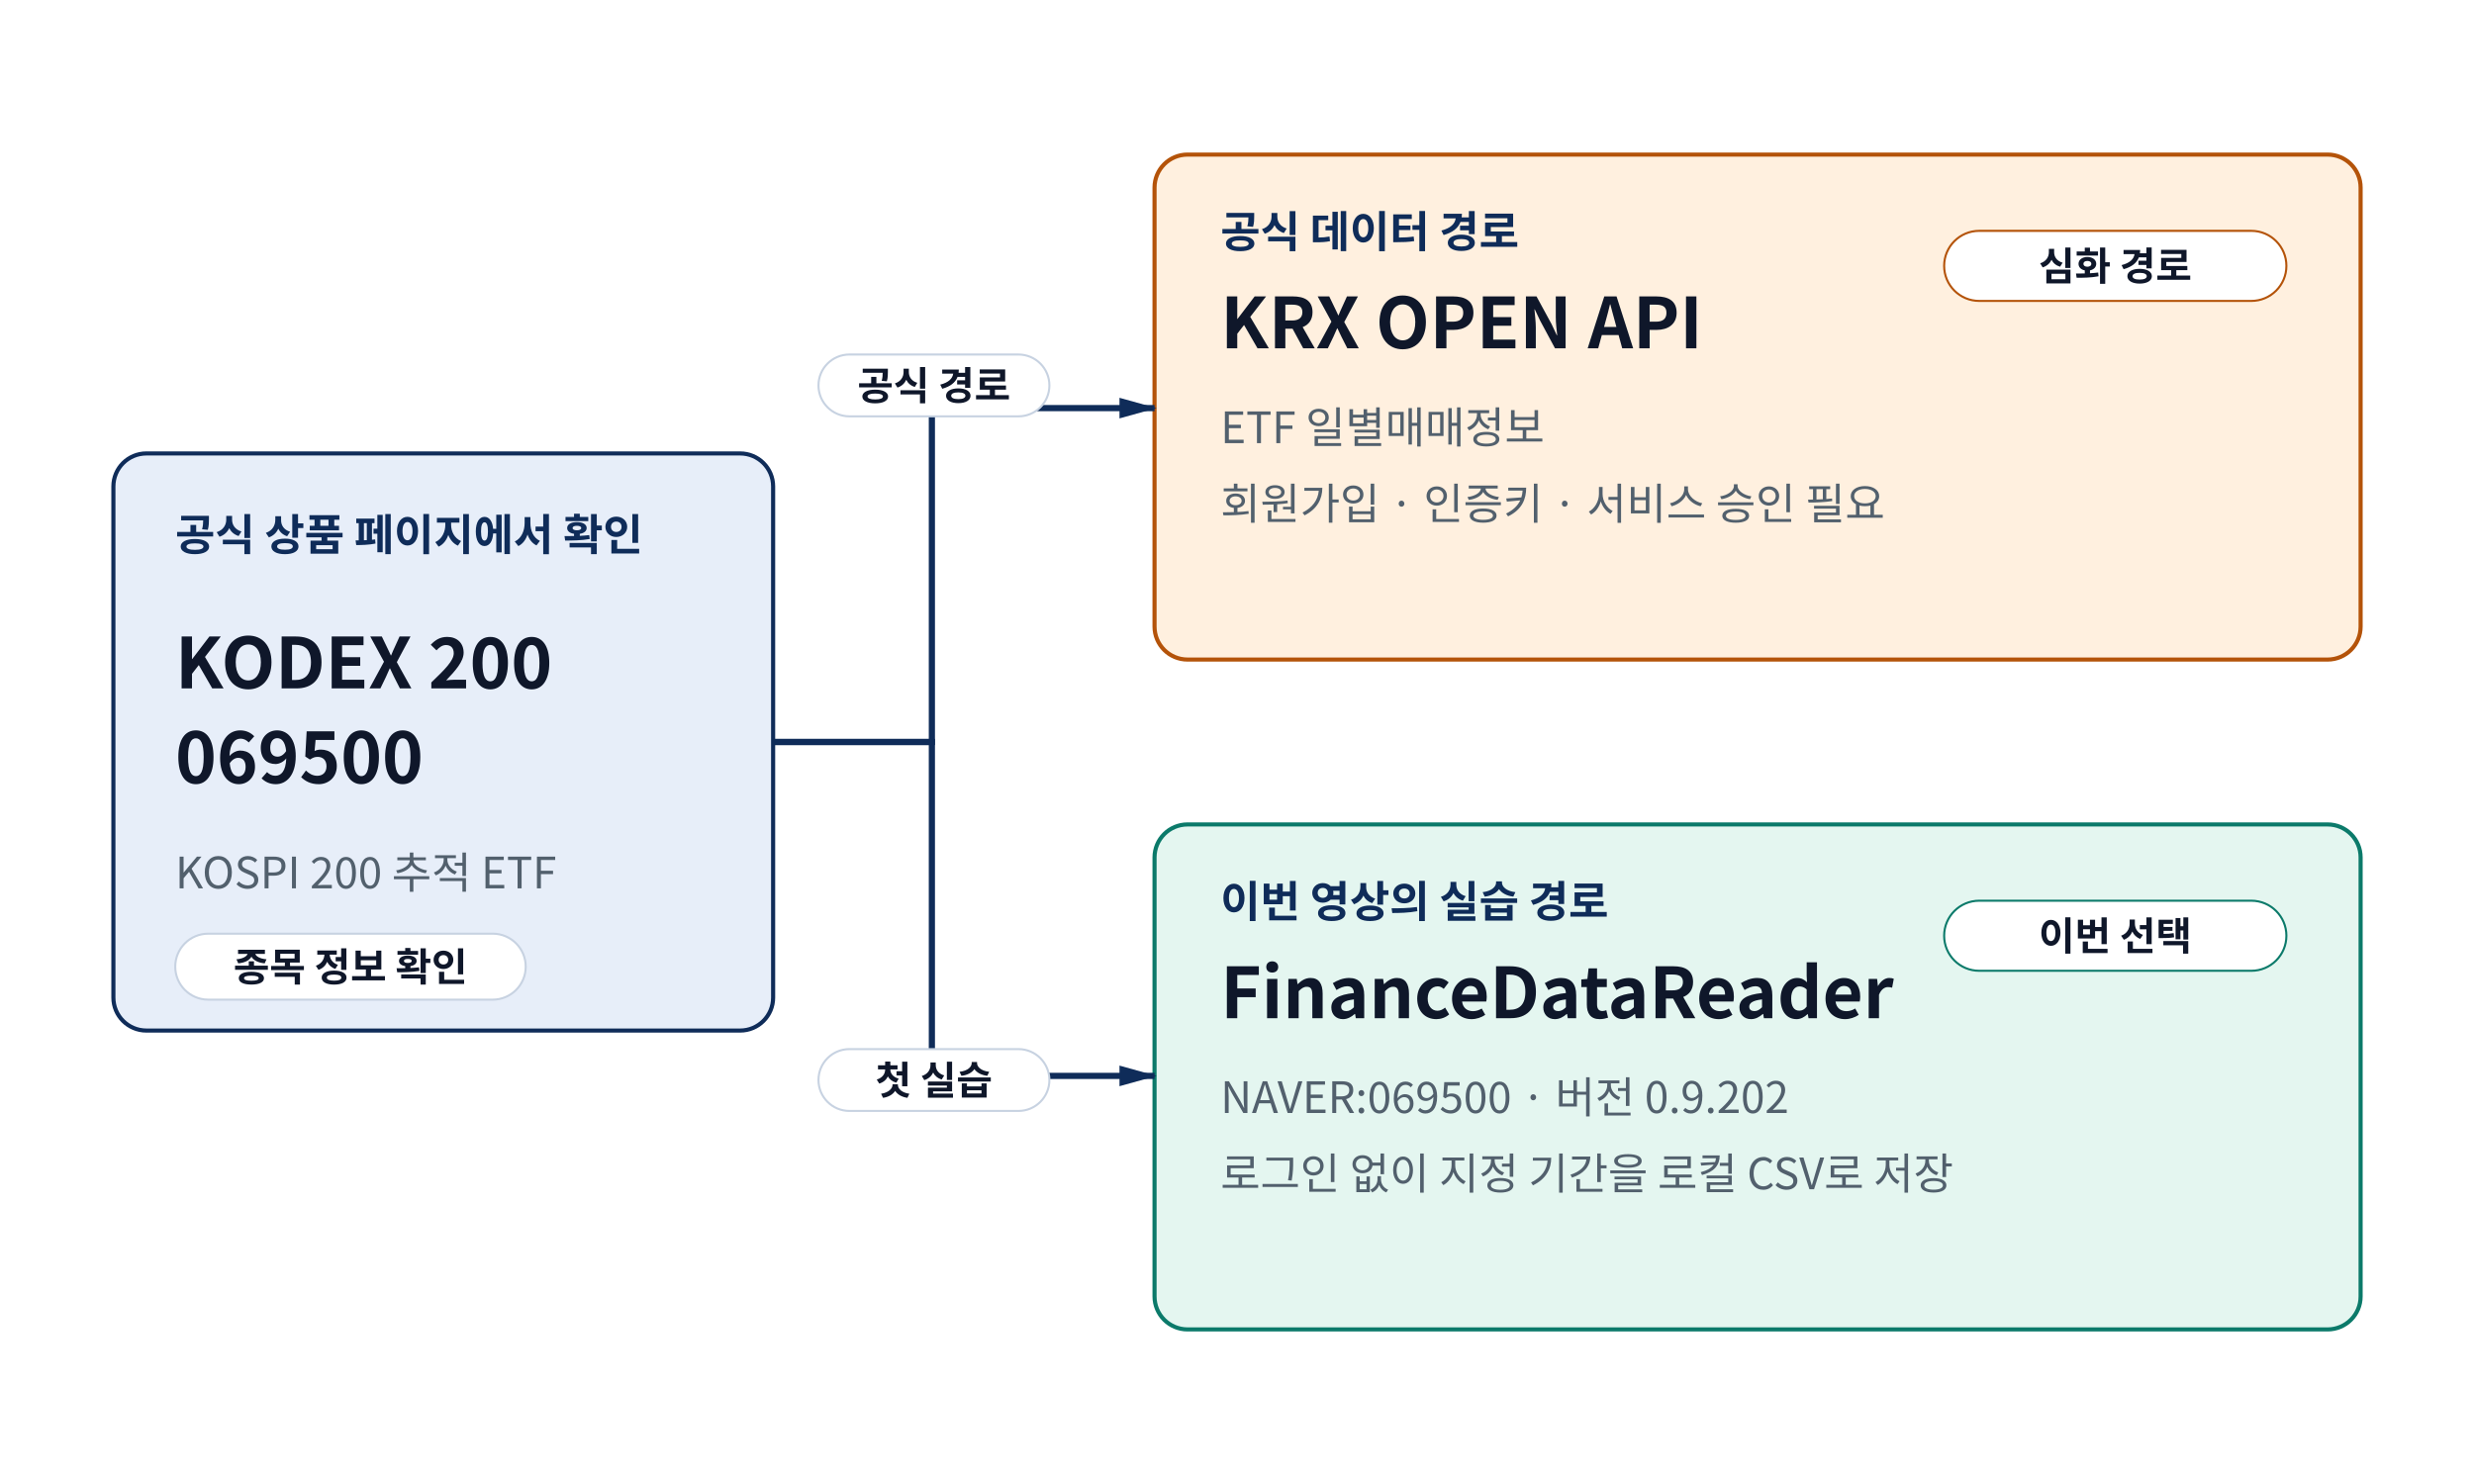
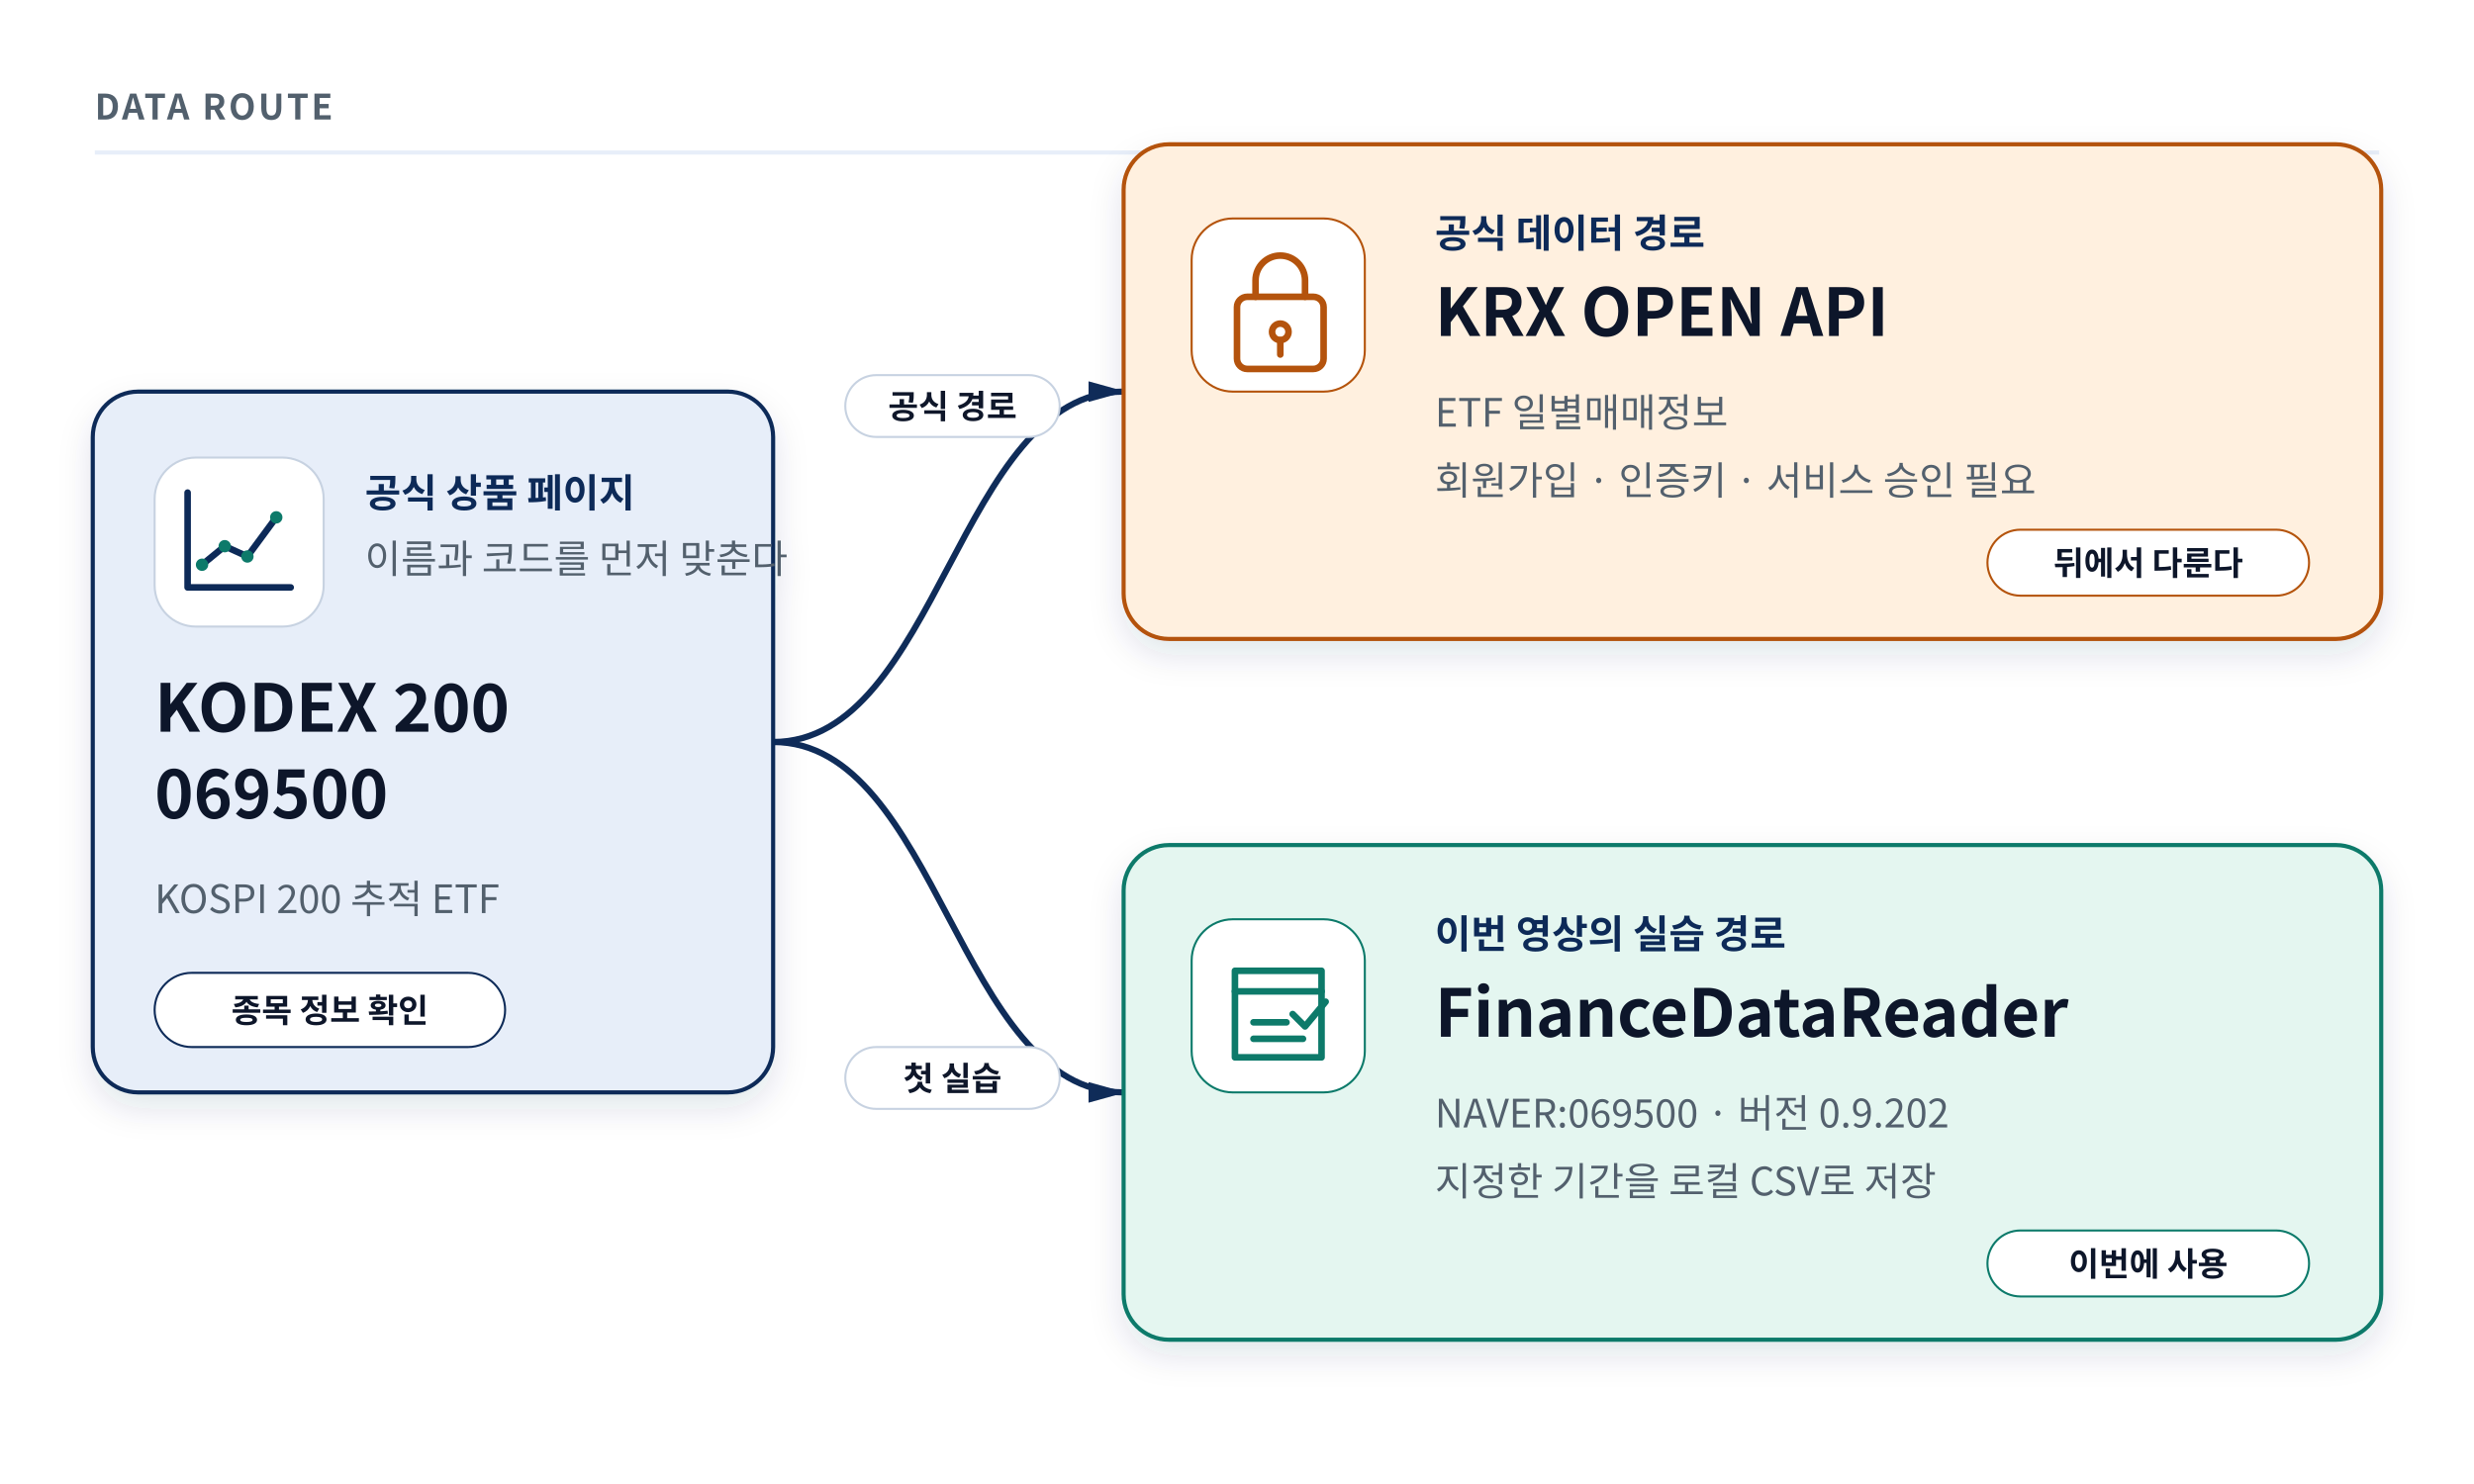
<svg xmlns="http://www.w3.org/2000/svg" viewBox="0 0 1200 720" role="img" aria-labelledby="title desc">
  <defs>
+     <filter id="shadow" x="-20%" y="-20%" width="140%" height="150%">
+       <feDropShadow dx="0" dy="7" stdDeviation="8" flood-color="#0F2C59" flood-opacity="0.12" />
+     </filter>
    <marker id="arrow" markerUnits="userSpaceOnUse" viewBox="0 0 18 10" refX="17" refY="5" markerWidth="18" markerHeight="10" orient="auto">
      <path d="M0 0L18 5L0 10Z" fill="#0F2C59" />
    </marker>
    <style>
      text{font-family:"Noto Sans CJK KR","Noto Sans KR",sans-serif;fill:#0F172A}
-       .kicker{font-size:21px;font-weight:700;fill:#0F2C59}
-       .title{font-size:34px;font-weight:700}
-       .sub{font-size:21px;font-weight:400;fill:#52606D}
-       .tag{font-size:19px;font-weight:700}
+       .meta{font-size:17px;font-weight:700;letter-spacing:1.2px;fill:#52606D}
+       .kicker{font-size:19px;font-weight:700;fill:#0F2C59}
+       .title{font-size:32px;font-weight:700}
+       .sub{font-size:19px;font-weight:400;fill:#52606D}
+       .tag{font-size:16px;font-weight:700}
      .arrow{fill:none;stroke:#0F2C59;stroke-width:3;marker-end:url(#arrow)}
+       .icon{fill:none;stroke:#0F2C59;stroke-width:3.2;stroke-linecap:round;stroke-linejoin:round}
+       .icon-warn{fill:none;stroke:#B45309;stroke-width:3.2;stroke-linecap:round;stroke-linejoin:round}
+       .icon-ok{fill:none;stroke:#0B7A6A;stroke-width:3.2;stroke-linecap:round;stroke-linejoin:round}
    </style>
  </defs>
  <rect width="1200" height="720" fill="#FFFFFF" />
-   <rect x="55" y="220" width="320" height="280" rx="16" fill="#E7EEF9" stroke="#0F2C59" stroke-width="2" />
-   <text class="kicker" x="85" y="267">공식 상품 페이지에서 확인</text>
-   <text class="title" x="85" y="334">KODEX 200</text>
-   <text class="title" x="85" y="380">069500</text>
-   <text class="sub" x="85" y="431">KOSPI 200 추적 ETF</text>
-   <rect x="85" y="453" width="170" height="32" rx="16" fill="#FFFFFF" stroke="#C7D2E1" />
-   <text class="tag" x="170" y="476" text-anchor="middle" fill="#0F2C59">종목 정보 확인</text>
-   <rect x="560" y="75" width="585" height="245" rx="16" fill="#FFF0DF" stroke="#B45309" stroke-width="2" />
-   <text class="kicker" x="592" y="120" fill="#B45309">공식 데이터 경로</text>
-   <text class="title" x="592" y="169">KRX OPEN API</text>
-   <text class="sub" x="592" y="215">ETF 일별매매정보</text>
-   <text class="sub" x="592" y="252">회원가입 · 인증키 · 서비스 승인 필요</text>
-   <rect x="943" y="112" width="166" height="34" rx="17" fill="#FFFFFF" stroke="#B45309" />
-   <text class="tag" x="1026" y="136" text-anchor="middle" fill="#B45309">심화 경로</text>
-   <rect x="560" y="400" width="585" height="245" rx="16" fill="#E4F6F0" stroke="#0B7A6A" stroke-width="2" />
-   <text class="kicker" x="592" y="445" fill="#0B7A6A">이번 영상의 실습 경로</text>
-   <text class="title" x="592" y="494">FinanceDataReader</text>
-   <text class="sub" x="592" y="540">NAVER:069500 · 버전 0.9.202</text>
-   <text class="sub" x="592" y="577">로그인 없이 지정 기간을 로컬 CSV로 저장</text>
-   <rect x="943" y="437" width="166" height="34" rx="17" fill="#FFFFFF" stroke="#0B7A6A" />
-   <text class="tag" x="1026" y="461" text-anchor="middle" fill="#0B7A6A">이번 선택</text>
-   <path class="arrow" d="M375 360H452V198H560" />
-   <path class="arrow" d="M375 360H452V522H560" />
-   <rect x="397" y="172" width="112" height="30" rx="15" fill="#FFFFFF" stroke="#C7D2E1" />
-   <text class="tag" x="453" y="194" text-anchor="middle" fill="#52606D">공식 경로</text>
-   <rect x="397" y="509" width="112" height="30" rx="15" fill="#FFFFFF" stroke="#C7D2E1" />
-   <text class="tag" x="453" y="531" text-anchor="middle" fill="#52606D">첫 실습</text>
+   <g id="background" aria-hidden="true">
+     <text class="meta" x="46" y="58">DATA ROUTE</text>
+     <path d="M46 74H1154" stroke="#E7EEF9" stroke-width="2" />
+   </g>
+   <g id="route-connectors" aria-hidden="true">
+     <path class="arrow" d="M375 360C455 360 465 190 545 190" />
+     <path class="arrow" d="M375 360C455 360 465 530 545 530" />
+     <rect x="410" y="182" width="104" height="30" rx="15" fill="#FFFFFF" stroke="#C7D2E1" />
+     <text class="tag" x="462" y="203" text-anchor="middle" fill="#52606D">공식 경로</text>
+     <rect x="410" y="508" width="104" height="30" rx="15" fill="#FFFFFF" stroke="#C7D2E1" />
+     <text class="tag" x="462" y="529" text-anchor="middle" fill="#52606D">첫 실습</text>
+   </g>
+   <g id="verified-product" filter="url(#shadow)">
+     <rect x="45" y="190" width="330" height="340" rx="22" fill="#E7EEF9" stroke="#0F2C59" stroke-width="2" />
+     <rect x="75" y="222" width="82" height="82" rx="20" fill="#FFFFFF" stroke="#C7D2E1" />
+     <g class="icon" transform="translate(91 239)">
+       <path d="M0 46V0M0 46H50" />
+       <path d="M7 35L18 26L29 31L43 12" />
+       <circle cx="7" cy="35" r="3" fill="#0B7A6A" stroke="none" />
+       <circle cx="18" cy="26" r="3" fill="#0B7A6A" stroke="none" />
+       <circle cx="29" cy="31" r="3" fill="#0B7A6A" stroke="none" />
+       <circle cx="43" cy="12" r="3" fill="#0B7A6A" stroke="none" />
+     </g>
+     <text class="kicker" x="177" y="246">공식 상품 페이지</text>
+     <text class="sub" x="177" y="278">이름과 코드를 먼저 맞춘다</text>
+     <text class="title" x="75" y="355">KODEX 200</text>
+     <text class="title" x="75" y="397">069500</text>
+     <text class="sub" x="75" y="443">KOSPI 200 추적 ETF</text>
+     <rect x="75" y="472" width="170" height="36" rx="18" fill="#FFFFFF" stroke="#0F2C59" />
+     <text class="tag" x="160" y="496" text-anchor="middle" fill="#0F2C59">종목 정보 확인</text>
+   </g>
+   <g id="official-route" filter="url(#shadow)">
+     <rect x="545" y="70" width="610" height="240" rx="22" fill="#FFF0DF" stroke="#B45309" stroke-width="2" />
+     <rect x="578" y="106" width="84" height="84" rx="20" fill="#FFFFFF" stroke="#B45309" />
+     <g class="icon-warn" transform="translate(597 124)">
+       <rect x="3" y="20" width="42" height="35" rx="5" />
+       <path d="M12 20V12A12 12 0 0 1 36 12V20" />
+       <circle cx="24" cy="37" r="4" />
+       <path d="M24 41V48" />
+     </g>
+     <text class="kicker" x="696" y="120" fill="#B45309">공식 데이터 경로</text>
+     <text class="title" x="696" y="163">KRX OPEN API</text>
+     <text class="sub" x="696" y="207">ETF 일별매매정보</text>
+     <text class="sub" x="696" y="240">회원가입 · 인증키 · 서비스 승인 필요</text>
+     <rect x="964" y="257" width="156" height="32" rx="16" fill="#FFFFFF" stroke="#B45309" />
+     <text class="tag" x="1042" y="279" text-anchor="middle" fill="#B45309">뒤에서 다룬다</text>
+   </g>
+   <g id="practice-route" filter="url(#shadow)">
+     <rect x="545" y="410" width="610" height="240" rx="22" fill="#E4F6F0" stroke="#0B7A6A" stroke-width="2" />
+     <rect x="578" y="446" width="84" height="84" rx="20" fill="#FFFFFF" stroke="#0B7A6A" />
+     <g class="icon-ok" transform="translate(596 463)">
+       <path d="M3 8H45V50H3Z" />
+       <path d="M3 18H45" />
+       <path d="M12 33H28M12 41H36" />
+       <path d="M31 29L37 35L47 23" />
+     </g>
+     <text class="kicker" x="696" y="460" fill="#0B7A6A">이번 영상의 실습 경로</text>
+     <text class="title" x="696" y="503">FinanceDataReader</text>
+     <text class="sub" x="696" y="547">NAVER:069500 · 버전 0.9.202</text>
+     <text class="sub" x="696" y="580">지정한 기간을 로컬 CSV로 저장</text>
+     <rect x="964" y="597" width="156" height="32" rx="16" fill="#FFFFFF" stroke="#0B7A6A" />
+     <text class="tag" x="1042" y="619" text-anchor="middle" fill="#0B7A6A">이번에 사용</text>
+   </g>
</svg>
